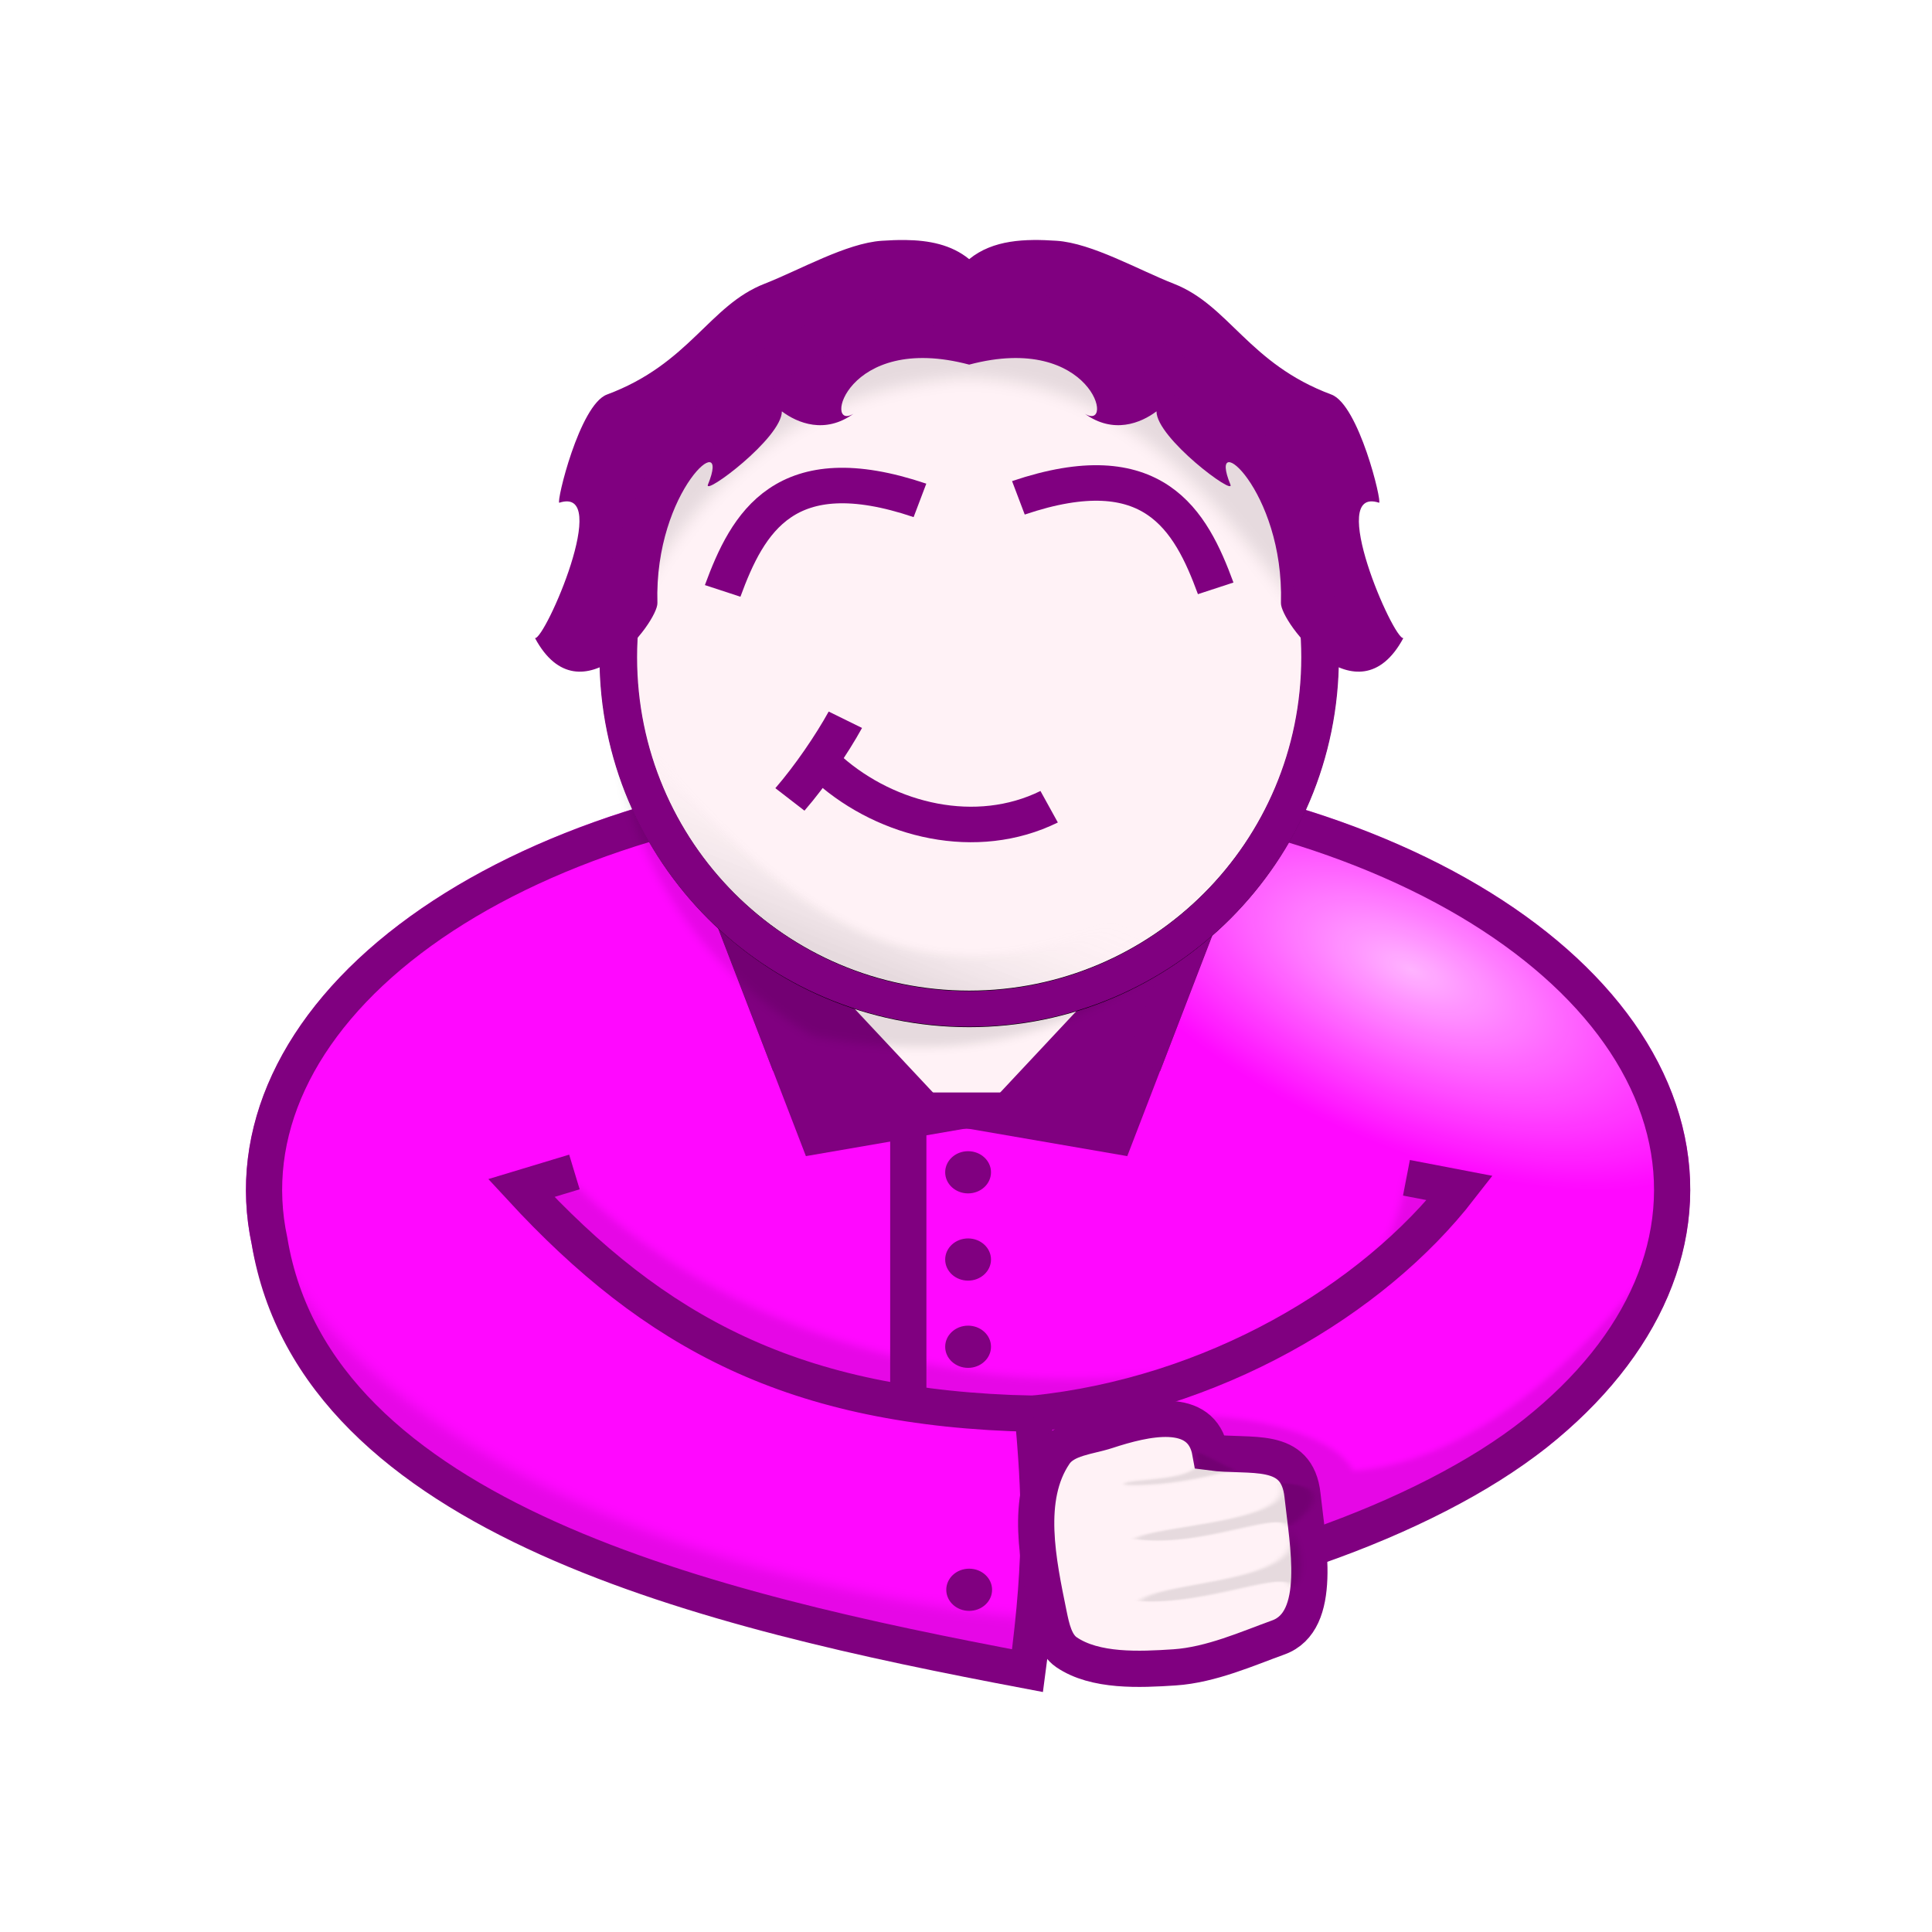
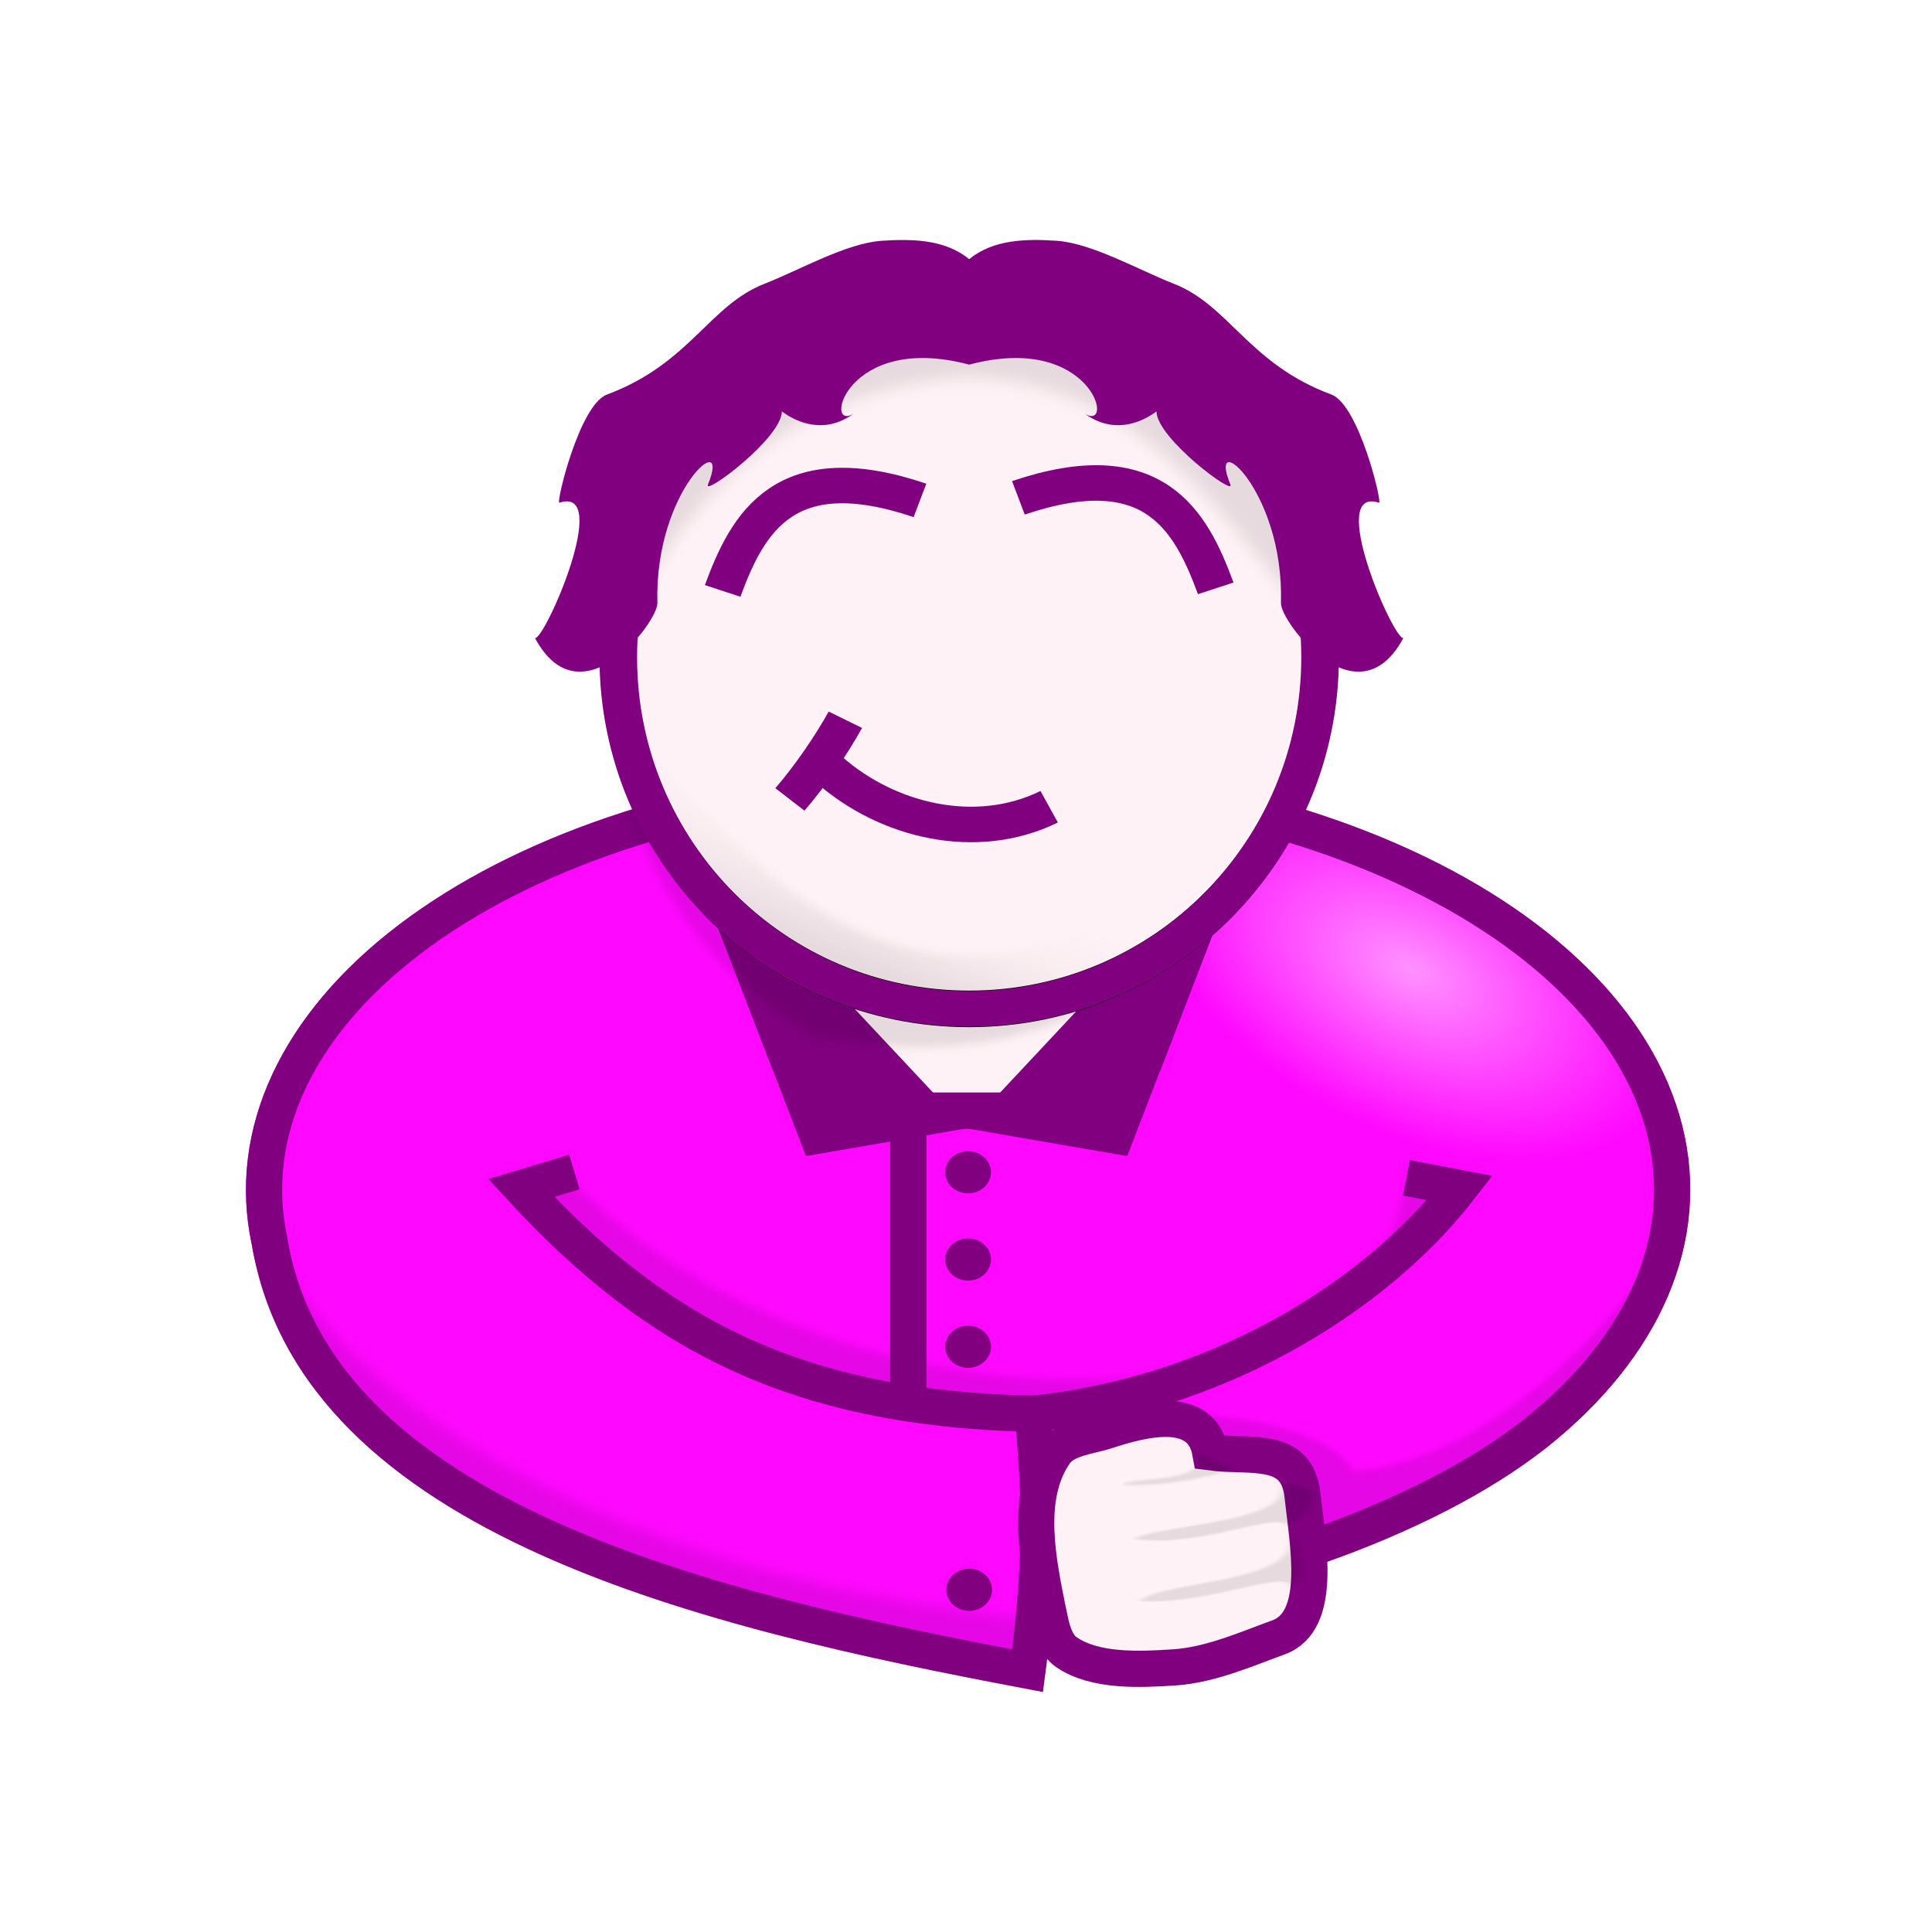
<svg xmlns="http://www.w3.org/2000/svg" xmlns:xlink="http://www.w3.org/1999/xlink" width="1600" height="1600" viewBox="0 0 1600 1600" version="1.1" id="svg8" enable-background="new">
  <defs id="defs2">
    <linearGradient id="linearGradient888">
-       <stop style="stop-color:#ffb3ff;stop-opacity:1" offset="0" id="stop884" />
+       <stop style="stop-color:#ff91ff;stop-opacity:1" offset="0" id="stop884" />
      <stop style="stop-color:#ff00ff;stop-opacity:0.97" offset="1" id="stop886" />
    </linearGradient>
    <linearGradient id="linearGradient1339">
      <stop id="stop1335" offset="0" style="stop-color:#ffffff;stop-opacity:0" />
      <stop id="stop1337" offset="1" style="stop-color:#000000;stop-opacity:0.996" />
    </linearGradient>
    <linearGradient xlink:href="#linearGradient1339" id="linearGradient2511" x1="722.795" y1="319.609" x2="732.288" y2="412.825" gradientUnits="userSpaceOnUse" gradientTransform="matrix(1.105025,0.5759596,0,1.28166,-91.59235,-307.8479)" />
    <filter style="color-interpolation-filters:sRGB" id="filter1148" x="-0.018" width="1.035" y="-0.037" height="1.075">
      <feGaussianBlur stdDeviation="3.347" id="feGaussianBlur1150" />
    </filter>
    <filter style="color-interpolation-filters:sRGB" id="filter1160" x="-0.019" width="1.038" y="-0.033" height="1.065">
      <feGaussianBlur stdDeviation="5.159" id="feGaussianBlur1162" />
    </filter>
    <filter style="color-interpolation-filters:sRGB" id="filter1184" x="-0.016" width="1.032" y="-0.048" height="1.096">
      <feGaussianBlur stdDeviation="2.538" id="feGaussianBlur1186" />
    </filter>
    <filter style="color-interpolation-filters:sRGB" id="filter1208" x="-0.019" width="1.037" y="-0.034" height="1.067">
      <feGaussianBlur stdDeviation="3.41" id="feGaussianBlur1210" />
    </filter>
    <filter style="color-interpolation-filters:sRGB" id="filter1226" x="-0.027" width="1.053" y="-0.056" height="1.112">
      <feGaussianBlur stdDeviation="6.268" id="feGaussianBlur1228" />
    </filter>
    <filter style="color-interpolation-filters:sRGB" id="filter934" x="-0.05" width="1.101" y="-0.151" height="1.302">
      <feGaussianBlur stdDeviation="1.294" id="feGaussianBlur936" />
    </filter>
-     <radialGradient xlink:href="#linearGradient888" id="radialGradient890" cx="1069.486" cy="-469.931" fx="1069.486" fy="-469.931" r="598.001" gradientTransform="matrix(0.4687279,0.2130708,-0.0992805,0.2184042,547.7037,-383.3239)" gradientUnits="userSpaceOnUse" />
+     <radialGradient xlink:href="#linearGradient888" id="radialGradient890" cx="1069.486" cy="-469.931" fx="1069.486" fy="-469.931" r="598.001" gradientTransform="matrix(0.3448984,0.1756265,-0.1002643,0.1969009,679.6754,-353.3828)" gradientUnits="userSpaceOnUse" />
    <filter style="color-interpolation-filters:sRGB" id="filter957" x="-0.018" width="1.036" y="-0.036" height="1.071">
      <feGaussianBlur stdDeviation="3.586" id="feGaussianBlur959" />
    </filter>
  </defs>
  <g id="layer5" style="display:inline">
    <g id="layer7" style="display:inline" transform="translate(2.056898,158.0872)">
      <g id="layer1" transform="translate(71.23495,903.3248)" style="display:inline;opacity:1">
        <path style="color:#000000;font-style:normal;font-variant:normal;font-weight:normal;font-stretch:normal;font-size:medium;line-height:normal;font-family:sans-serif;font-variant-ligatures:normal;font-variant-position:normal;font-variant-caps:normal;font-variant-numeric:normal;font-variant-alternates:normal;font-feature-settings:normal;text-indent:0;text-align:start;text-decoration:none;text-decoration-line:none;text-decoration-style:solid;text-decoration-color:#000000;letter-spacing:normal;word-spacing:normal;text-transform:none;writing-mode:lr-tb;direction:ltr;text-orientation:mixed;dominant-baseline:auto;baseline-shift:baseline;text-anchor:start;white-space:normal;shape-padding:0;clip-rule:nonzero;display:inline;overflow:visible;visibility:visible;opacity:1;isolation:auto;mix-blend-mode:normal;color-interpolation:sRGB;color-interpolation-filters:linearRGB;solid-color:#000000;solid-opacity:1;vector-effect:none;fill:url(#radialGradient890);fill-opacity:1;fill-rule:nonzero;stroke:none;stroke-width:30;stroke-linecap:square;stroke-linejoin:miter;stroke-miterlimit:4;stroke-dasharray:none;stroke-dashoffset:0;stroke-opacity:1;paint-order:fill markers stroke;color-rendering:auto;image-rendering:auto;shape-rendering:auto;text-rendering:auto;enable-background:accumulate" d="m 728.134,-431.648 c -26.497,0.008 -53.106,1.055 -79.66,3.17 -154.495,12.304 -294.763,59.447 -391.465,132.959 -96.618,73.449 -142.19,169.47 -121.793,264.803 10.694,63.395 57.459,116.597 118.906,161.322 61.595,44.833 138.863,81.662 214.688,111.213 151.649,59.103 298.049,88.914 298.049,88.914 l 15.508,3.164 8.904,-59.93 c 14.058,-2.77 81.547,-16.225 166.523,-38.814 94.25,-25.055 198.966,-57.438 249.686,-97.719 94.143,-74.767 136.298,-171.693 112.367,-266.734 -23.93,-95.041 -109.485,-177.62 -235.012,-232.738 -103.952,-45.645 -229.033,-69.649 -356.701,-69.609 z" id="path891" />
        <path style="display:inline;fill:#fff2f6;stroke:none;stroke-width:1px;stroke-linecap:butt;stroke-linejoin:miter;stroke-opacity:1;fill-opacity:1" d="m 502.33,-389.886 24.762,72.358 123.539,176.259 163.669,-1.574 114.692,-180.981 26.28,-68.273 c -143.14,-34.844 -311.286,-39.58 -452.943,2.21 z" id="path981" />
      </g>
      <g style="display:inline;opacity:1" transform="translate(71.23495,903.3248)" id="g1184">
        <path style="display:inline;opacity:0.1;fill:#000000;fill-opacity:1;stroke:#000000;stroke-width:1px;stroke-linecap:butt;stroke-linejoin:miter;stroke-opacity:1;filter:url(#filter1148)" d="m 358.405,-77.527 46.543,-0.87 C 606.709,126.954 1063.152,144.753 1091.47,-86.021 l 44.272,8.494 c -186.876,232.969 -573.013,262.573 -777.337,-5e-6 z" id="path915" />
        <path style="opacity:0.1;fill:#000000;fill-opacity:1;stroke:none;stroke-width:1px;stroke-linecap:butt;stroke-linejoin:miter;stroke-opacity:1;filter:url(#filter1160)" d="M 139.32,-57.537 C 206.145,112.791 459.021,248.348 789.045,279.532 l -11.399,42.625 C 283.111,223.087 192.299,132.246 139.32,-57.537 Z" id="path1138" />
        <path style="opacity:0.1;fill:#000000;fill-opacity:1;stroke:none;stroke-width:1px;stroke-linecap:butt;stroke-linejoin:miter;stroke-opacity:1;filter:url(#filter1184)" d="m 790.212,269.215 -6.583,-138.607 c 115.316,-41.863 246.059,-12.204 263.434,25.938 87.191,-5.421 181.459,-77.704 257.359,-183.956 C 1298.624,89.28 984.024,284.116 790.212,269.215 Z" id="path1166" />
      </g>
      <g transform="translate(71.23495,903.3248)" id="g1055" style="display:inline">
        <ellipse id="ellipse849" style="opacity:0.115;fill:none;fill-opacity:1;fill-rule:evenodd;stroke:none;stroke-width:30.265;stroke-linecap:butt;stroke-linejoin:miter;stroke-miterlimit:4;stroke-dasharray:none;stroke-opacity:1;paint-order:fill markers stroke" cx="729.34" cy="-71.59" rx="583.872" ry="349.751" />
        <ellipse ry="16.662" rx="18.157" cy="-18.326" cx="728.439" id="ellipse2524" style="display:inline;opacity:1;fill:#800080;fill-opacity:1;fill-rule:nonzero;stroke:#800080;stroke-width:1.63;stroke-linecap:square;stroke-linejoin:round;stroke-miterlimit:4;stroke-dasharray:none;stroke-opacity:1;paint-order:stroke markers fill" />
        <ellipse style="display:inline;opacity:1;fill:#800080;fill-opacity:1;fill-rule:nonzero;stroke:#800080;stroke-width:1.63;stroke-linecap:square;stroke-linejoin:round;stroke-miterlimit:4;stroke-dasharray:none;stroke-opacity:1;paint-order:stroke markers fill" id="ellipse2526" cx="728.439" cy="-90.57" rx="18.157" ry="16.662" />
        <ellipse style="display:inline;opacity:1;fill:#800080;fill-opacity:1;fill-rule:nonzero;stroke:#800080;stroke-width:1.63;stroke-linecap:square;stroke-linejoin:round;stroke-miterlimit:4;stroke-dasharray:none;stroke-opacity:1;paint-order:stroke markers fill" id="ellipse898" cx="728.439" cy="53.918" rx="18.157" ry="16.662" />
        <path id="path1261" style="display:inline;fill:none;fill-opacity:1;fill-rule:nonzero;stroke:#800080;stroke-width:30;stroke-linecap:square;stroke-linejoin:miter;stroke-miterlimit:4;stroke-dasharray:none;stroke-opacity:1;paint-order:fill markers stroke" d="m 388.061,-86.492 -29.656,8.965 C 468.65,41.93 583.951,105.197 782.044,109.382 c 5.588,65.382 8.847,114.133 -4.398,212.775 C 516.938,272.828 188.234,197.41 149.923,-33.621 130.773,-122.624 172.517,-212.446 266.086,-283.577 c 93.57,-71.131 231.409,-117.828 383.578,-129.947 152.17,-12.119 306.381,11.318 429.14,65.22 122.758,53.903 204.15,133.918 226.496,222.666 22.346,88.748 -16.158,179.062 -107.149,251.326 -90.991,72.264 -256.239,129.544 -407.939,143.527" />
        <ellipse style="display:inline;opacity:1;fill:#800080;fill-opacity:1;fill-rule:nonzero;stroke:#800080;stroke-width:1.63;stroke-linecap:square;stroke-linejoin:round;stroke-miterlimit:4;stroke-dasharray:none;stroke-opacity:1;paint-order:stroke markers fill" id="path2513" cx="729.339" cy="255.174" rx="18.157" ry="16.662" />
        <path style="fill:none;stroke:#800080;stroke-width:30;stroke-linecap:butt;stroke-linejoin:miter;stroke-miterlimit:4;stroke-dasharray:none;stroke-opacity:1" d="M 678.918,-130.181 V 96.264" id="path977" />
        <path style="fill:none;stroke:#800080;stroke-width:30;stroke-linecap:butt;stroke-linejoin:miter;stroke-miterlimit:4;stroke-dasharray:none;stroke-opacity:1" d="m 1091.47,-86.021 44.272,8.494 C 1063.502,15.531 930.949,94.245 782.044,109.382" id="path893" />
        <g id="g958">
          <g id="g979">
            <path id="path982" d="M 839.931,-141.669 H 613.485" style="fill:none;stroke:#800080;stroke-width:30;stroke-linecap:butt;stroke-linejoin:miter;stroke-miterlimit:4;stroke-dasharray:none;stroke-opacity:1" />
            <path style="fill:#800080;fill-opacity:1;stroke:none;stroke-width:1px;stroke-linecap:butt;stroke-linejoin:miter;stroke-opacity:1" d="m 486.194,-384.322 241.004,257.39 -133.076,22.97 z" id="path867" />
            <path style="color:#000000;font-style:normal;font-variant:normal;font-weight:normal;font-stretch:normal;font-size:medium;line-height:normal;font-family:sans-serif;font-variant-ligatures:normal;font-variant-position:normal;font-variant-caps:normal;font-variant-numeric:normal;font-variant-alternates:normal;font-feature-settings:normal;text-indent:0;text-align:start;text-decoration:none;text-decoration-line:none;text-decoration-style:solid;text-decoration-color:#000000;letter-spacing:normal;word-spacing:normal;text-transform:none;writing-mode:lr-tb;direction:ltr;text-orientation:mixed;dominant-baseline:auto;baseline-shift:baseline;text-anchor:start;white-space:normal;shape-padding:0;clip-rule:nonzero;display:inline;overflow:visible;visibility:visible;opacity:1;isolation:auto;mix-blend-mode:normal;color-interpolation:sRGB;color-interpolation-filters:linearRGB;solid-color:#000000;solid-opacity:1;vector-effect:none;fill:#800080;fill-opacity:1;fill-rule:nonzero;stroke:none;stroke-width:30;stroke-linecap:butt;stroke-linejoin:miter;stroke-miterlimit:4;stroke-dasharray:none;stroke-dashoffset:0;stroke-opacity:1;color-rendering:auto;image-rendering:auto;shape-rendering:auto;text-rendering:auto;enable-background:accumulate" d="m 513.59,-396.548 -28.001,10.768 81.28,211.355 28.001,-10.768 z" id="path904" />
            <path id="path918" d="m 968.202,-384.322 -241.004,257.39 133.076,22.97 z" style="fill:#800080;fill-opacity:1;stroke:none;stroke-width:1px;stroke-linecap:butt;stroke-linejoin:miter;stroke-opacity:1" />
            <path id="path920" d="m 940.806,-396.548 28.001,10.768 -81.28,211.355 -28.001,-10.768 z" style="color:#000000;font-style:normal;font-variant:normal;font-weight:normal;font-stretch:normal;font-size:medium;line-height:normal;font-family:sans-serif;font-variant-ligatures:normal;font-variant-position:normal;font-variant-caps:normal;font-variant-numeric:normal;font-variant-alternates:normal;font-feature-settings:normal;text-indent:0;text-align:start;text-decoration:none;text-decoration-line:none;text-decoration-style:solid;text-decoration-color:#000000;letter-spacing:normal;word-spacing:normal;text-transform:none;writing-mode:lr-tb;direction:ltr;text-orientation:mixed;dominant-baseline:auto;baseline-shift:baseline;text-anchor:start;white-space:normal;shape-padding:0;clip-rule:nonzero;display:inline;overflow:visible;visibility:visible;opacity:1;isolation:auto;mix-blend-mode:normal;color-interpolation:sRGB;color-interpolation-filters:linearRGB;solid-color:#000000;solid-opacity:1;vector-effect:none;fill:#800080;fill-opacity:1;fill-rule:nonzero;stroke:none;stroke-width:30;stroke-linecap:butt;stroke-linejoin:miter;stroke-miterlimit:4;stroke-dasharray:none;stroke-dashoffset:0;stroke-opacity:1;color-rendering:auto;image-rendering:auto;shape-rendering:auto;text-rendering:auto;enable-background:accumulate" />
          </g>
        </g>
      </g>
      <g id="layer8" transform="translate(-2.056898,-158.0872)">
        <g id="g1010">
          <path id="path70" d="m 873.322,1203.806 c -25.022,36.782 -13.617,89.787 -4.721,133.375 2.288,11.209 5.119,24.616 14.557,31.081 23.75,16.269 60.775,14.47 89.501,12.578 30.309,-1.996 60.934,-15.764 85.972,-24.775 37.428,-13.471 24.268,-78.081 20.065,-117.637 -4.46,-41.971 -43.105,-31.169 -76.373,-35.663 -7.119,-39.715 -54.459,-28.101 -85.723,-17.845 -14.955,4.906 -34.425,5.871 -43.278,18.885 z" style="fill:#fff2f6;fill-opacity:1;stroke:#800080;stroke-width:30;stroke-linecap:butt;stroke-linejoin:miter;stroke-miterlimit:4;stroke-dasharray:none;stroke-opacity:1" />
          <path transform="matrix(-1.003252,0,0,-0.9333132,1924.671,2364.156)" id="path892" d="m 898.965,1229.197 c 4.76,-0.025 34.939,20.671 31.448,12.795 -11.469,-25.87 63.493,-19.569 59.984,-26.466 -29.447,-1.478 -61.933,4.87 -91.432,13.671 z" style="opacity:0.1;fill:#000000;fill-opacity:1;stroke:none;stroke-width:1px;stroke-linecap:butt;stroke-linejoin:miter;stroke-opacity:1;filter:url(#filter934)" />
          <path style="opacity:0.1;fill:#000000;fill-opacity:1;stroke:none;stroke-width:1px;stroke-linecap:butt;stroke-linejoin:miter;stroke-opacity:1;filter:url(#filter934)" d="m 932.242,1212.351 c -7.988,8.271 -24.168,34.104 0.92,43.036 -5.039,-40.219 57.041,-25.204 65.788,-36.636 -28.105,-17.191 -64.986,12.088 -66.708,-6.401 z" id="path946" transform="matrix(-1.893029,0.2288688,-0.102869,-0.8508546,2956.137,2082.877)" />
          <path transform="matrix(-1.893029,0.2288688,-0.102869,-0.8508546,2960.338,2134.335)" id="path948" d="m 933.2,1213.431 c -4.706,4.012 -8.852,29.584 -1.913,62.845 -10.648,-63.182 57.45,-38.723 67.663,-57.525 -29.266,-12.298 -67.531,15.845 -65.75,-5.32 z" style="opacity:0.1;fill:#000000;fill-opacity:1;stroke:none;stroke-width:1px;stroke-linecap:butt;stroke-linejoin:miter;stroke-opacity:1;filter:url(#filter934)" />
        </g>
      </g>
    </g>
    <g id="layer6" style="display:inline" transform="translate(2.056898,158.0872)">
      <g id="layer2" style="display:inline">
        <ellipse style="fill:#fff2f6;fill-opacity:1;fill-rule:nonzero;stroke:#000000;stroke-width:30.265;stroke-linecap:butt;stroke-linejoin:miter;stroke-miterlimit:4;stroke-dasharray:none;stroke-opacity:1;paint-order:markers fill stroke" id="ellipse1103" cx="-800.575" cy="386.224" rx="290.603" ry="291.209" transform="scale(-1,1)" />
      </g>
      <g id="layer4" style="display:inline">
        <path style="opacity:0.1;fill:#000000;fill-opacity:0.996;stroke:none;stroke-width:1px;stroke-linecap:butt;stroke-linejoin:miter;stroke-opacity:1;filter:url(#filter1226)" d="m 513.79,356.791 c 74.965,-139.35 161.768,-192.527 282.652,-202.531 141.952,4.256 205.071,102.806 283.765,199.192 L 1063.515,192.096 804.232,87.492 523.805,198.773 Z" id="path1212" />
        <path style="display:inline;opacity:0.1;fill:#000000;fill-opacity:0.996;stroke:#000000;stroke-width:1px;stroke-linecap:butt;stroke-linejoin:miter;stroke-opacity:1;filter:url(#filter957)" d="m 511.927,466.516 c 98.236,218.858 276.959,257.631 475.271,152.653 -63.074,47.801 -145.29,113.421 -315.536,80.261 C 568.346,638.375 516.894,538.034 511.927,466.516 Z" id="path1230" />
        <path style="display:inline;opacity:0.1;fill:url(#linearGradient2511);fill-opacity:1;fill-rule:nonzero;stroke:none;stroke-width:1.763;stroke-linecap:butt;stroke-linejoin:miter;stroke-miterlimit:4;stroke-dasharray:none;stroke-opacity:1;paint-order:stroke fill markers;filter:url(#filter1208)" d="M 1061.456,531.777 C 896.163,741.131 595.36,734.105 509.147,428.437 743.057,740.104 878.935,629.673 1061.456,531.777 Z" id="ellipse1079" />
      </g>
      <g id="layer3" style="display:inline">
        <g id="g887" transform="matrix(1.197651,0,0,1.131339,-37.78172,-164.7859)">
          <path style="display:inline;fill:none;stroke:#800080;stroke-width:26;stroke-linecap:butt;stroke-linejoin:miter;stroke-miterlimit:4;stroke-dasharray:none;stroke-opacity:1" d="M 870.465,436.598 C 853.159,386.713 827.448,336.895 734.037,370.339" id="path1041" />
          <path id="path1043" d="m 529.537,438.474 c 17.306,-49.885 43.017,-99.703 136.428,-66.259" style="display:inline;fill:none;stroke:#800080;stroke-width:26;stroke-linecap:butt;stroke-linejoin:miter;stroke-miterlimit:4;stroke-dasharray:none;stroke-opacity:1" />
          <path style="display:inline;fill:none;stroke:#800080;stroke-width:26;stroke-linecap:butt;stroke-linejoin:miter;stroke-miterlimit:4;stroke-dasharray:none;stroke-opacity:1" d="M 755.301,596.46 C 705.043,622.659 643.6,607.026 603.203,569.336" id="path1047" />
          <path id="path1049" d="m 614.381,532.792 c -9.341,17.945 -24.238,41.077 -38.344,58.317" style="display:inline;fill:none;stroke:#800080;stroke-width:26;stroke-linecap:butt;stroke-linejoin:miter;stroke-miterlimit:4;stroke-dasharray:none;stroke-opacity:1" />
          <path id="path843" d="m 655.828,181.611 c -5.383,-0.07 -10.828,0.175 -16.236,0.557 -24.517,1.73 -56.898,21.46 -81.082,31.451 -38.453,15.886 -51.626,58.513 -108.994,81.123 -18.978,7.48 -35.223,79.186 -32.93,79.186 36.726,-12.663 -9.952,100.302 -16.807,99.088 31.642,62.249 85.028,-11.719 84.639,-25.688 -2.32,-83.209 51.714,-129.868 34.953,-86.711 -3.466,8.925 51.108,-34.061 51.105,-53.574 10.849,8.605 29.841,16.839 49.566,1.723 -21.302,13.667 -5.251,-59.889 79.959,-35.938 85.21,-23.951 101.259,49.604 79.957,35.938 19.725,15.116 38.717,6.882 49.566,-1.723 -0.003,19.513 54.572,62.499 51.105,53.574 -16.761,-43.157 37.273,3.502 34.953,86.711 -0.389,13.968 52.997,87.937 84.639,25.688 -6.854,1.214 -53.533,-111.751 -16.807,-99.088 2.293,0 -13.952,-71.706 -32.93,-79.186 -57.368,-22.611 -70.541,-65.237 -108.994,-81.123 -24.184,-9.991 -56.565,-29.721 -81.082,-31.451 -21.633,-1.527 -43.843,-0.882 -60.408,13.457 -12.424,-10.754 -28.024,-13.804 -44.174,-14.014 z" style="display:inline;fill:#800080;stroke:none;stroke-width:28.345;stroke-linecap:butt;stroke-linejoin:miter;stroke-miterlimit:4;stroke-dasharray:none;stroke-opacity:1;paint-order:stroke markers fill" />
          <ellipse style="display:inline;fill:none;fill-opacity:1;fill-rule:nonzero;stroke:#800080;stroke-width:26;stroke-linecap:butt;stroke-linejoin:miter;stroke-miterlimit:4;stroke-dasharray:none;stroke-opacity:1;paint-order:markers fill stroke" id="ellipse1039" cx="-700.001" cy="487.042" rx="242.644" ry="257.402" transform="scale(-1,1)" />
        </g>
      </g>
    </g>
  </g>
</svg>
